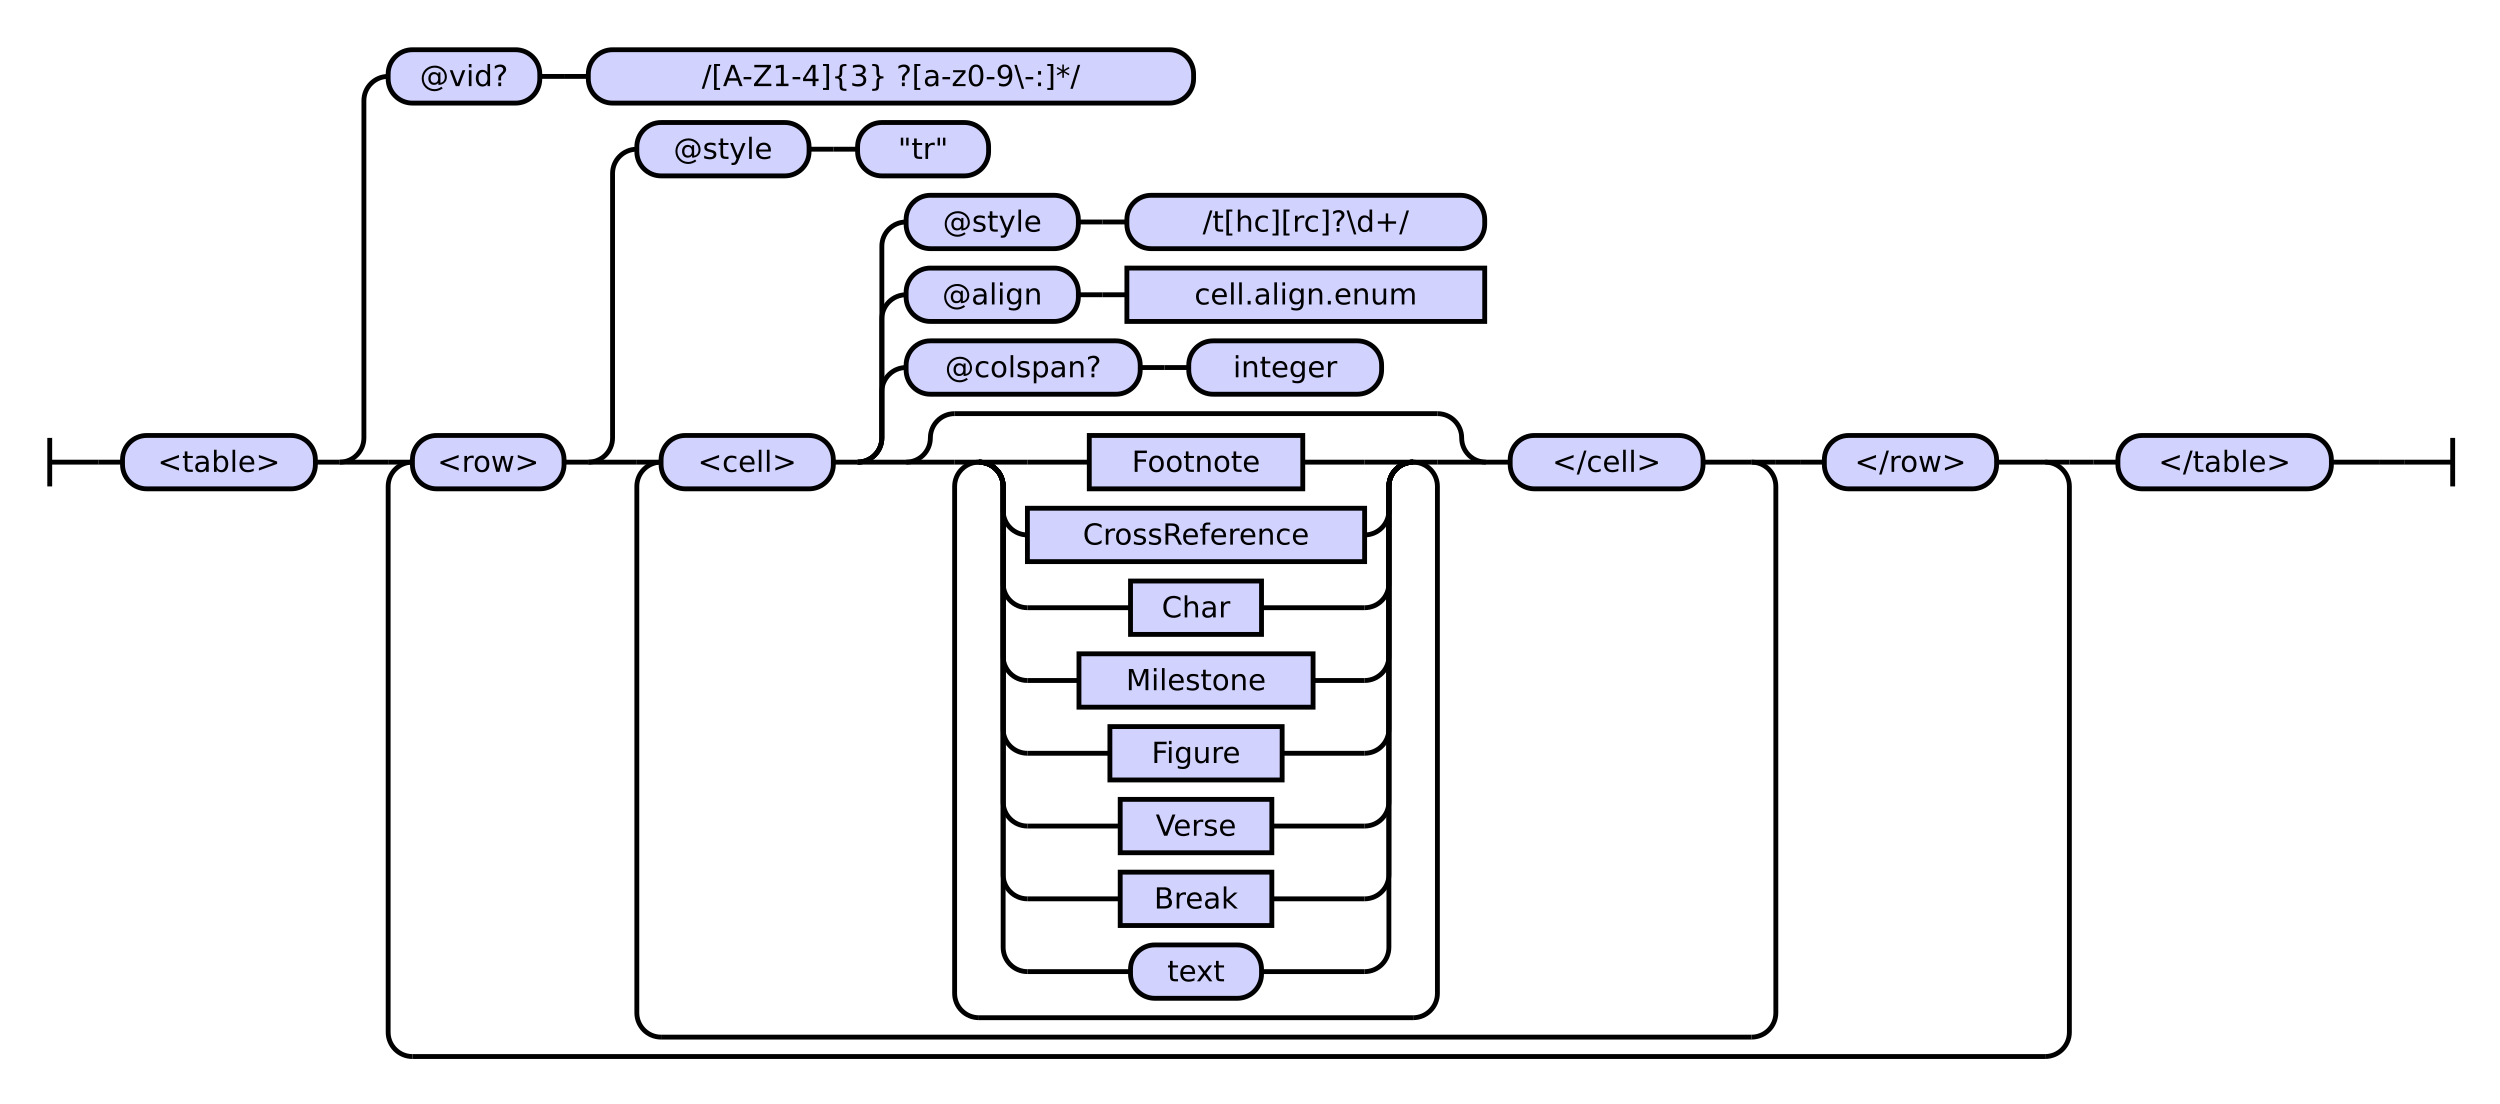
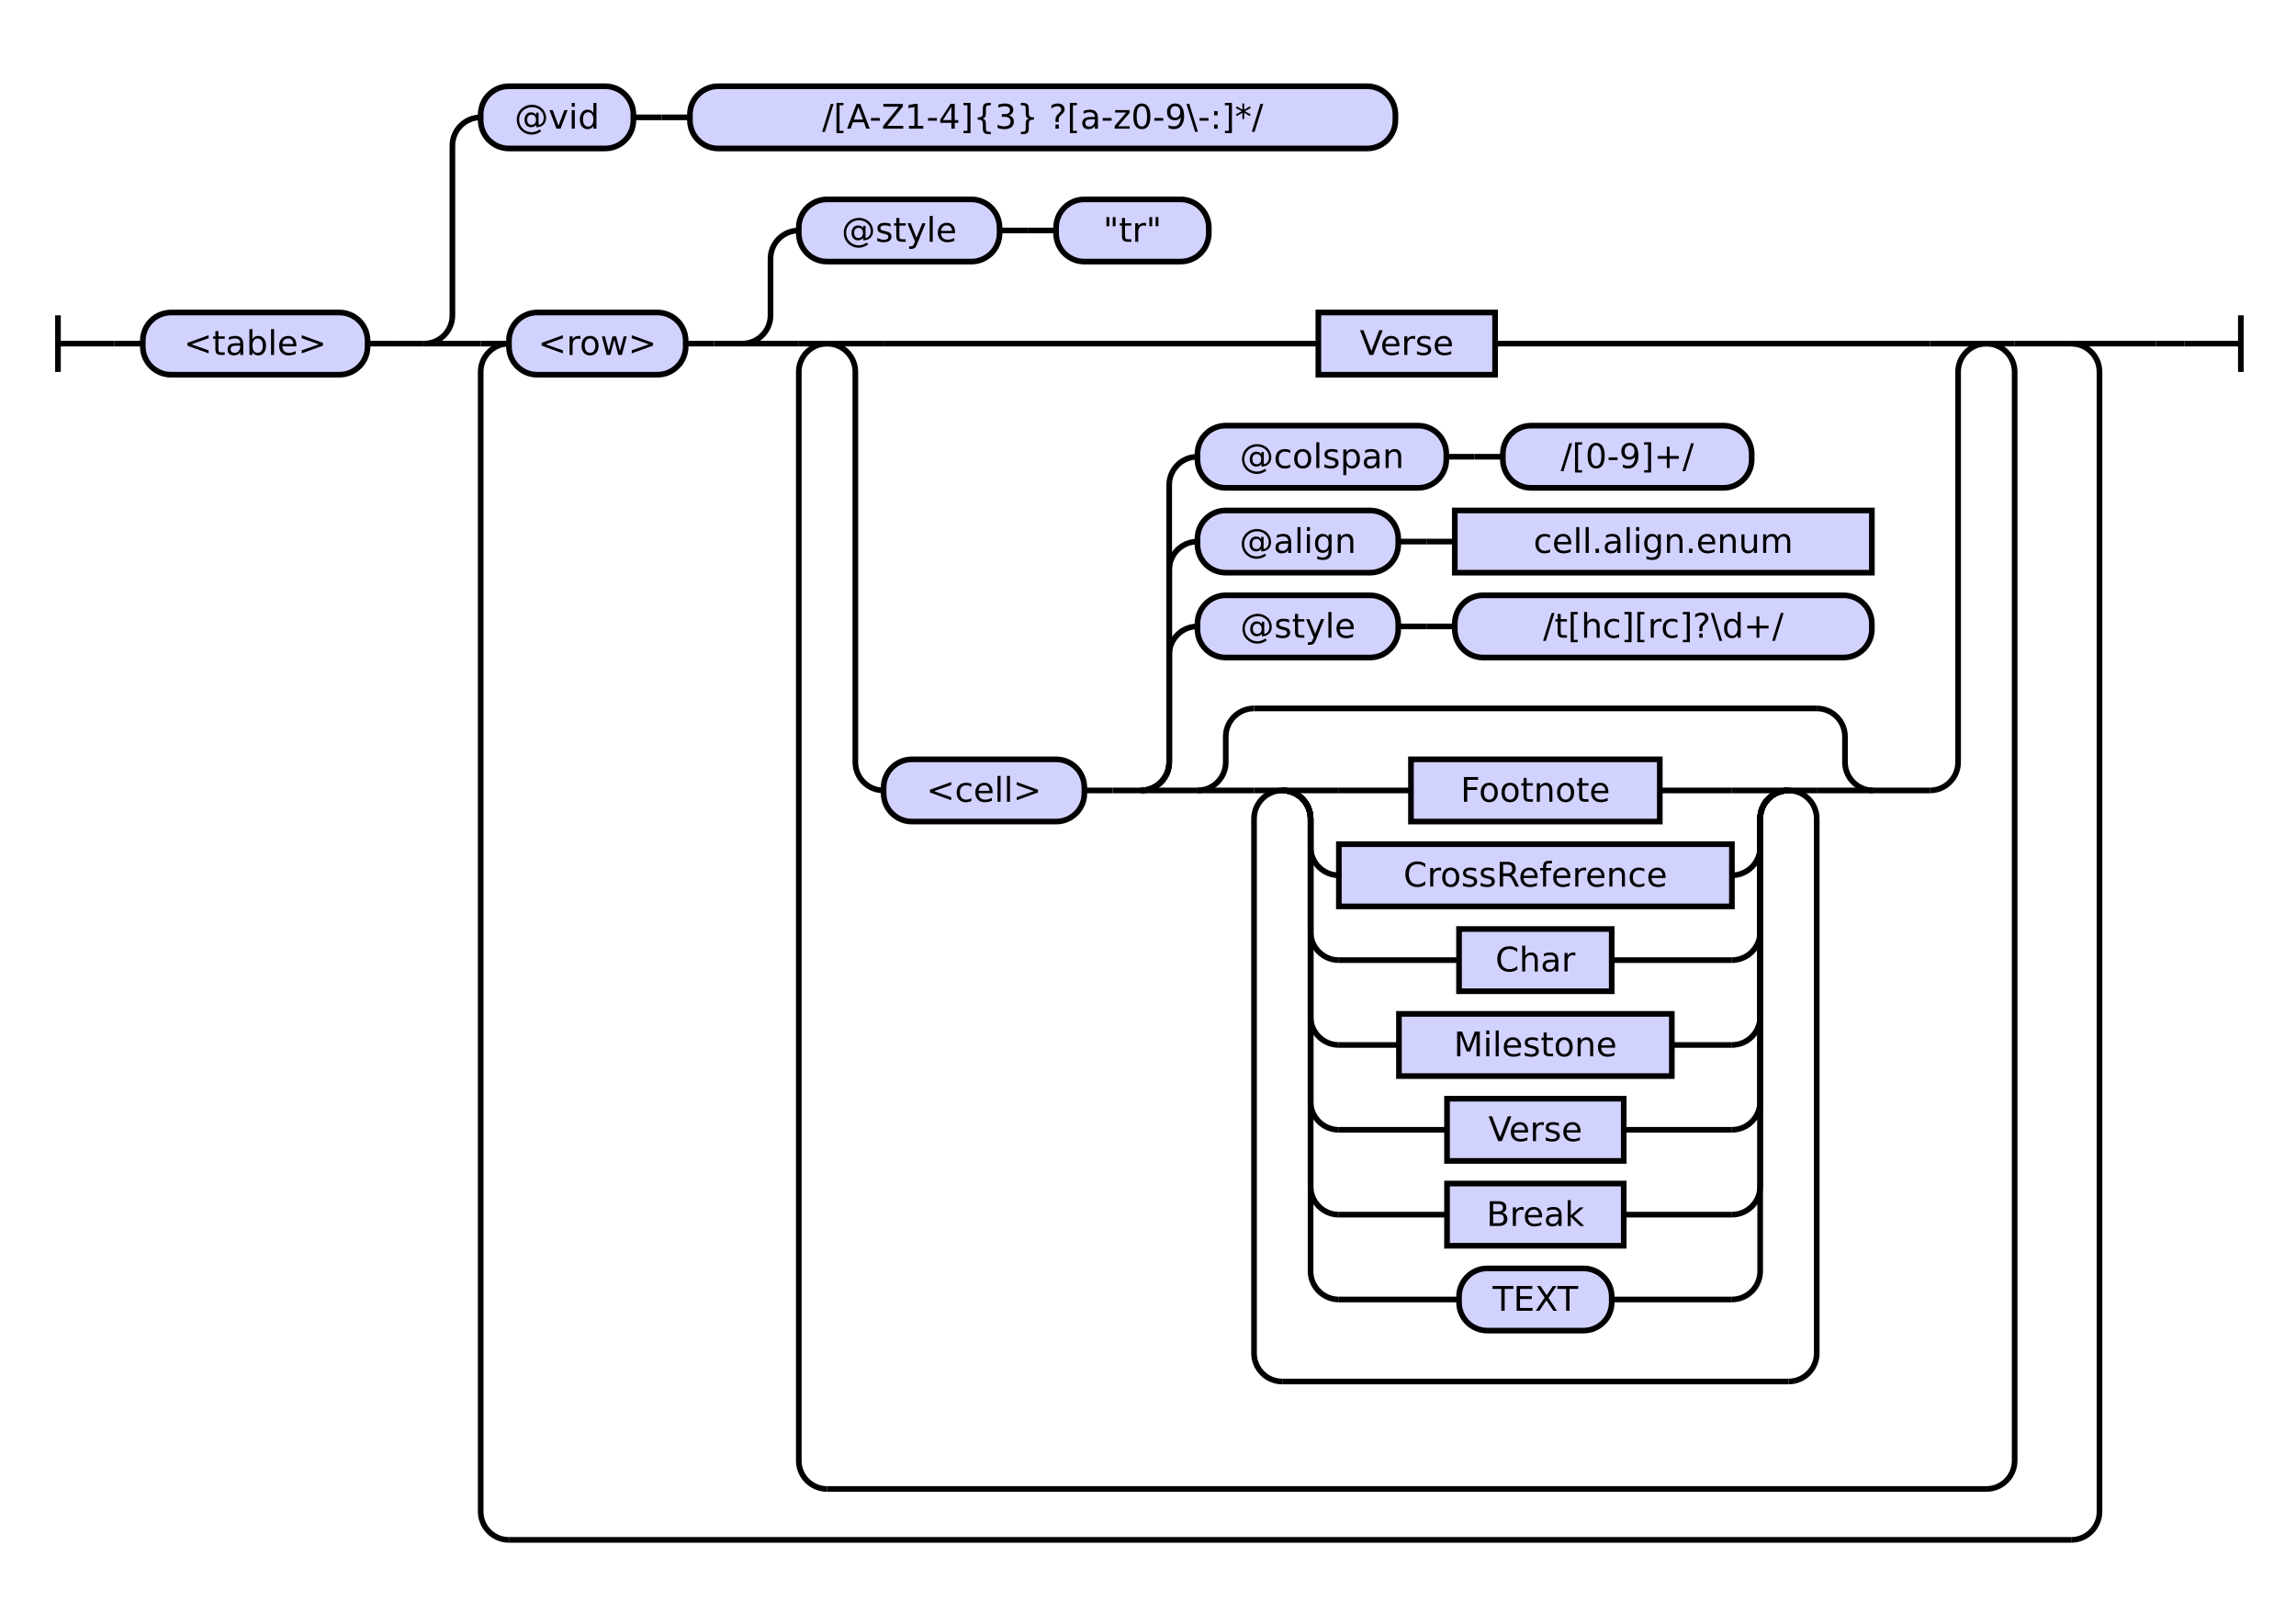
- <svg xmlns="http://www.w3.org/2000/svg" class="railroad-diagram" height="455" viewBox="0 0 1030.5 455" width="1030.5">
+ <svg xmlns="http://www.w3.org/2000/svg" class="railroad-diagram" height="574" viewBox="0 0 812.0 574" width="812.0">
  <g transform="translate(.5 .5)">
    <style>/*  */
+ 
    svg.railroad-diagram {
        background-color:hsl(30,20%,95%);
    }
    svg.railroad-diagram path {
        stroke-width: 2;
        stroke: black;
        fill: none;
    }
    svg.railroad-diagram text {
        font-size: 12px;
        text-anchor: middle;
        font-family: DejaVu Sans;
    }
    svg.railroad-diagram text.label {
        text-anchor:start;
    }
    svg.railroad-diagram text.comment {
        font-family: DejaVu Sans;
        font-size: 14px;
    }
    svg.railroad-diagram rect{
        stroke-width: 2;
        stroke:black;
        fill: rgb(210, 210, 255);
    }
    svg.railroad-diagram rect.group-box {
        stroke: gray;
        stroke-dasharray: 10 5;
        fill: none;
    }
    .terminal {
        font-family: DejaVu Sans;
    }

/*  */
</style>
    <g>
-       <path d="M 20 180 v 20 m 0 -10 h 20" />
+       <path d="M 20 111 v 20 m 0 -10 h 20" />
    </g>
-     <path d="M 40 190 h 10" />
+     <path d="M 40 121 h 10" />
    <g>
-       <path d="M 50 190 h 0.0" />
-       <path d="M 980.5 190 h 0.0" />
-       <g class="terminal ">
-         <path d="M 50.0 190 h 0.0" />
-         <path d="M 129.5 190 h 0.0" />
-         <rect height="22" rx="10" ry="10" width="79.5" x="50.0" y="179" />
-         <text x="89.75" y="194">&lt;table&gt;</text>
-       </g>
-       <path d="M 129.5 190 h 10" />
+       <path d="M 50 121 h 0.0" />
+       <path d="M 762.0 121 h 0.0" />
      <g>
-         <path d="M 139.5 190 h 0.0" />
-         <path d="M 980.5 190 h 0.0" />
-         <path d="M 139.5 190 a 10 10 0 0 0 10 -10 v -139 a 10 10 0 0 1 10 -10" />
+         <path d="M 50.0 121 h 0.0" />
+         <path d="M 762.0 121 h 0.0" />
+         <g class="terminal ">
+           <path d="M 50.0 121 h 0.0" />
+           <path d="M 129.5 121 h 0.0" />
+           <rect height="22" rx="10" ry="10" width="79.5" x="50.0" y="110" />
+           <text x="89.75" y="125">&lt;table&gt;</text>
+         </g>
+         <path d="M 129.5 121 h 10" />
+         <path d="M 139.5 121 h 10" />
        <g>
-           <path d="M 159.5 31 h 0.0" />
-           <path d="M 491.5 31 h 0.0" />
-           <g class="terminal ">
-             <path d="M 159.5 31 h 0.0" />
-             <path d="M 222.0 31 h 0.0" />
-             <rect height="22" rx="10" ry="10" width="62.5" x="159.5" y="20" />
-             <text x="190.75" y="35">@vid?</text>
+           <path d="M 149.5 121 h 0.0" />
+           <path d="M 762.0 121 h 0.0" />
+           <path d="M 149.5 121 a 10 10 0 0 0 10 -10 v -60 a 10 10 0 0 1 10 -10" />
+           <g>
+             <path d="M 169.5 41 h 0.0" />
+             <path d="M 493.0 41 h 0.0" />
+             <g class="terminal ">
+               <path d="M 169.5 41 h 0.0" />
+               <path d="M 223.5 41 h 0.0" />
+               <rect height="22" rx="10" ry="10" width="54.0" x="169.5" y="30" />
+               <text x="196.5" y="45">@vid</text>
+             </g>
+             <path d="M 223.5 41 h 10" />
+             <path d="M 233.5 41 h 10" />
+             <g class="terminal ">
+               <path d="M 243.5 41 h 0.0" />
+               <path d="M 493.0 41 h 0.0" />
+               <rect height="22" rx="10" ry="10" width="249.5" x="243.5" y="30" />
+               <text x="368.25" y="45">/[A-Z1-4]{3} ?[a-z0-9\-:]*/</text>
+             </g>
          </g>
-           <path d="M 222.0 31 h 10" />
-           <path d="M 232.0 31 h 10" />
-           <g class="terminal ">
-             <path d="M 242.0 31 h 0.0" />
-             <path d="M 491.5 31 h 0.0" />
-             <rect height="22" rx="10" ry="10" width="249.5" x="242.0" y="20" />
-             <text x="366.75" y="35">/[A-Z1-4]{3} ?[a-z0-9\-:]*/</text>
-           </g>
-         </g>
-         <path d="M 139.5 190 h 20" />
-         <g>
-           <path d="M 159.5 190 h 0.0" />
-           <path d="M 960.5 190 h 0.0" />
+           <path d="M 149.5 121 h 20" />
          <g>
-             <path d="M 159.5 190 h 0.0" />
-             <path d="M 852.5 190 h 0.0" />
-             <path d="M 159.5 190 h 10" />
+             <path d="M 169.5 121 h 0.0" />
+             <path d="M 742.0 121 h 0.0" />
+             <path d="M 169.5 121 h 10" />
            <g>
-               <path d="M 169.5 190 h 0.0" />
-               <path d="M 842.5 190 h 0.0" />
+               <path d="M 179.5 121 h 0.0" />
+               <path d="M 732.0 121 h 0.0" />
              <g class="terminal ">
-                 <path d="M 169.5 190 h 0.0" />
-                 <path d="M 232.0 190 h 0.0" />
-                 <rect height="22" rx="10" ry="10" width="62.5" x="169.5" y="179" />
-                 <text x="200.75" y="194">&lt;row&gt;</text>
+                 <path d="M 179.5 121 h 0.0" />
+                 <path d="M 242.0 121 h 0.0" />
+                 <rect height="22" rx="10" ry="10" width="62.5" x="179.5" y="110" />
+                 <text x="210.75" y="125">&lt;row&gt;</text>
              </g>
-               <path d="M 232.0 190 h 10" />
+               <path d="M 242.0 121 h 10" />
+               <path d="M 252.0 121 h 10" />
              <g>
-                 <path d="M 242.0 190 h 0.0" />
-                 <path d="M 842.5 190 h 0.0" />
-                 <path d="M 242.0 190 a 10 10 0 0 0 10 -10 v -109 a 10 10 0 0 1 10 -10" />
+                 <path d="M 262.0 121 h 0.0" />
+                 <path d="M 732.0 121 h 0.0" />
+                 <path d="M 262.0 121 a 10 10 0 0 0 10 -10 v -20 a 10 10 0 0 1 10 -10" />
                <g>
-                   <path d="M 262.0 61 h 0.0" />
-                   <path d="M 407.0 61 h 0.0" />
+                   <path d="M 282.0 81 h 0.0" />
+                   <path d="M 427.0 81 h 0.0" />
                  <g class="terminal ">
-                     <path d="M 262.0 61 h 0.0" />
-                     <path d="M 333.0 61 h 0.0" />
-                     <rect height="22" rx="10" ry="10" width="71.0" x="262.0" y="50" />
-                     <text x="297.5" y="65">@style</text>
+                     <path d="M 282.0 81 h 0.0" />
+                     <path d="M 353.0 81 h 0.0" />
+                     <rect height="22" rx="10" ry="10" width="71.0" x="282.0" y="70" />
+                     <text x="317.5" y="85">@style</text>
                  </g>
-                   <path d="M 333.0 61 h 10" />
-                   <path d="M 343.0 61 h 10" />
+                   <path d="M 353.0 81 h 10" />
+                   <path d="M 363.0 81 h 10" />
                  <g class="terminal ">
-                     <path d="M 353.0 61 h 0.0" />
-                     <path d="M 407.0 61 h 0.0" />
-                     <rect height="22" rx="10" ry="10" width="54.0" x="353.0" y="50" />
-                     <text x="380.0" y="65">"tr"</text>
+                     <path d="M 373.0 81 h 0.0" />
+                     <path d="M 427.0 81 h 0.0" />
+                     <rect height="22" rx="10" ry="10" width="54.0" x="373.0" y="70" />
+                     <text x="400.0" y="85">"tr"</text>
                  </g>
                </g>
-                 <path d="M 242.0 190 h 20" />
+                 <path d="M 262.0 121 h 20" />
                <g>
-                   <path d="M 262.0 190 h 0.0" />
-                   <path d="M 822.5 190 h 0.0" />
+                   <path d="M 282.0 121 h 0.0" />
+                   <path d="M 712.0 121 h 0.0" />
+                   <path d="M 282.0 121 h 10" />
                  <g>
-                     <path d="M 262.0 190 h 0.0" />
-                     <path d="M 731.5 190 h 0.0" />
-                     <path d="M 262.0 190 h 10" />
+                     <path d="M 292.0 121 h 0.0" />
+                     <path d="M 702.0 121 h 0.0" />
+                     <path d="M 292.0 121 h 20" />
+                     <g class="non-terminal ">
+                       <path d="M 312.0 121 h 153.75" />
+                       <path d="M 528.25 121 h 153.75" />
+                       <rect height="22" width="62.5" x="465.75" y="110" />
+                       <text x="497.0" y="125">Verse</text>
+                     </g>
+                     <path d="M 682.0 121 h 20" />
+                     <path d="M 292.0 121 a 10 10 0 0 1 10 10 v 138 a 10 10 0 0 0 10 10" />
                    <g>
-                       <path d="M 272.0 190 h 0.0" />
-                       <path d="M 721.5 190 h 0.0" />
+                       <path d="M 312.0 279 h 0.0" />
+                       <path d="M 682.0 279 h 0.0" />
                      <g class="terminal ">
-                         <path d="M 272.0 190 h 0.0" />
-                         <path d="M 343.0 190 h 0.0" />
-                         <rect height="22" rx="10" ry="10" width="71.0" x="272.0" y="179" />
-                         <text x="307.5" y="194">&lt;cell&gt;</text>
+                         <path d="M 312.0 279 h 0.0" />
+                         <path d="M 383.0 279 h 0.0" />
+                         <rect height="22" rx="10" ry="10" width="71.0" x="312.0" y="268" />
+                         <text x="347.5" y="283">&lt;cell&gt;</text>
                      </g>
-                       <path d="M 343.0 190 h 10" />
+                       <path d="M 383.0 279 h 10" />
+                       <path d="M 393.0 279 h 10" />
                      <g>
-                         <path d="M 353.0 190 h 0.0" />
-                         <path d="M 721.5 190 h 0.0" />
-                         <path d="M 353.0 190 a 10 10 0 0 0 10 -10 v -19 a 10 10 0 0 1 10 -10" />
+                         <path d="M 403.0 279 h 0.0" />
+                         <path d="M 682.0 279 h 0.0" />
+                         <path d="M 403.0 279 a 10 10 0 0 0 10 -10 v -38 a 10 10 0 0 1 10 -10" />
                        <g>
-                           <path d="M 373.0 151 h 0.0" />
-                           <path d="M 569.0 151 h 0.0" />
-                           <g class="terminal ">
-                             <path d="M 373.0 151 h 0.0" />
-                             <path d="M 469.5 151 h 0.0" />
-                             <rect height="22" rx="10" ry="10" width="96.5" x="373.0" y="140" />
-                             <text x="421.25" y="155">@colspan?</text>
-                           </g>
-                           <path d="M 469.5 151 h 10" />
-                           <path d="M 479.5 151 h 10" />
-                           <g class="terminal ">
-                             <path d="M 489.5 151 h 0.0" />
-                             <path d="M 569.0 151 h 0.0" />
-                             <rect height="22" rx="10" ry="10" width="79.5" x="489.5" y="140" />
-                             <text x="529.25" y="155">integer</text>
+                           <path d="M 423.0 221 h 0.0" />
+                           <path d="M 661.5 221 h 0.0" />
+                           <g class="terminal ">
+                             <path d="M 423.0 221 h 0.0" />
+                             <path d="M 494.0 221 h 0.0" />
+                             <rect height="22" rx="10" ry="10" width="71.0" x="423.0" y="210" />
+                             <text x="458.5" y="225">@style</text>
+                           </g>
+                           <path d="M 494.0 221 h 10" />
+                           <path d="M 504.0 221 h 10" />
+                           <g class="terminal ">
+                             <path d="M 514.0 221 h 0.0" />
+                             <path d="M 661.5 221 h 0.0" />
+                             <rect height="22" rx="10" ry="10" width="147.5" x="514.0" y="210" />
+                             <text x="587.75" y="225">/t[hc][rc]?\d+/</text>
                          </g>
                        </g>
-                         <path d="M 353.0 190 a 10 10 0 0 0 10 -10 v -49 a 10 10 0 0 1 10 -10" />
+                         <path d="M 403.0 279 a 10 10 0 0 0 10 -10 v -68 a 10 10 0 0 1 10 -10" />
                        <g>
-                           <path d="M 373.0 121 h 0.0" />
-                           <path d="M 611.5 121 h 0.0" />
-                           <g class="terminal ">
-                             <path d="M 373.0 121 h 0.0" />
-                             <path d="M 444.0 121 h 0.0" />
-                             <rect height="22" rx="10" ry="10" width="71.0" x="373.0" y="110" />
-                             <text x="408.5" y="125">@align</text>
-                           </g>
-                           <path d="M 444.0 121 h 10" />
-                           <path d="M 454.0 121 h 10" />
+                           <path d="M 423.0 191 h 0.0" />
+                           <path d="M 661.5 191 h 0.0" />
+                           <g class="terminal ">
+                             <path d="M 423.0 191 h 0.0" />
+                             <path d="M 494.0 191 h 0.0" />
+                             <rect height="22" rx="10" ry="10" width="71.0" x="423.0" y="180" />
+                             <text x="458.5" y="195">@align</text>
+                           </g>
+                           <path d="M 494.0 191 h 10" />
+                           <path d="M 504.0 191 h 10" />
                          <g class="non-terminal ">
-                             <path d="M 464.0 121 h 0.0" />
-                             <path d="M 611.5 121 h 0.0" />
-                             <rect height="22" width="147.5" x="464.0" y="110" />
-                             <text x="537.75" y="125">cell.align.enum</text>
+                             <path d="M 514.0 191 h 0.0" />
+                             <path d="M 661.5 191 h 0.0" />
+                             <rect height="22" width="147.5" x="514.0" y="180" />
+                             <text x="587.75" y="195">cell.align.enum</text>
                          </g>
                        </g>
-                         <path d="M 353.0 190 a 10 10 0 0 0 10 -10 v -79 a 10 10 0 0 1 10 -10" />
+                         <path d="M 403.0 279 a 10 10 0 0 0 10 -10 v -98 a 10 10 0 0 1 10 -10" />
                        <g>
-                           <path d="M 373.0 91 h 0.0" />
-                           <path d="M 611.5 91 h 0.0" />
-                           <g class="terminal ">
-                             <path d="M 373.0 91 h 0.0" />
-                             <path d="M 444.0 91 h 0.0" />
-                             <rect height="22" rx="10" ry="10" width="71.0" x="373.0" y="80" />
-                             <text x="408.5" y="95">@style</text>
-                           </g>
-                           <path d="M 444.0 91 h 10" />
-                           <path d="M 454.0 91 h 10" />
-                           <g class="terminal ">
-                             <path d="M 464.0 91 h 0.0" />
-                             <path d="M 611.5 91 h 0.0" />
-                             <rect height="22" rx="10" ry="10" width="147.5" x="464.0" y="80" />
-                             <text x="537.75" y="95">/t[hc][rc]?\d+/</text>
+                           <path d="M 423.0 161 h 0.0" />
+                           <path d="M 619.0 161 h 0.0" />
+                           <g class="terminal ">
+                             <path d="M 423.0 161 h 0.0" />
+                             <path d="M 511.0 161 h 0.0" />
+                             <rect height="22" rx="10" ry="10" width="88.0" x="423.0" y="150" />
+                             <text x="467.0" y="165">@colspan</text>
+                           </g>
+                           <path d="M 511.0 161 h 10" />
+                           <path d="M 521.0 161 h 10" />
+                           <g class="terminal ">
+                             <path d="M 531.0 161 h 0.0" />
+                             <path d="M 619.0 161 h 0.0" />
+                             <rect height="22" rx="10" ry="10" width="88.0" x="531.0" y="150" />
+                             <text x="575.0" y="165">/[0-9]+/</text>
                          </g>
                        </g>
-                         <path d="M 353.0 190 h 20" />
+                         <path d="M 403.0 279 h 20" />
                        <g>
-                           <path d="M 373.0 190 h 0.0" />
-                           <path d="M 701.5 190 h 0.0" />
+                           <path d="M 423.0 279 h 0.0" />
+                           <path d="M 662.0 279 h 0.0" />
+                           <path d="M 423.0 279 a 10 10 0 0 0 10 -10 v -9 a 10 10 0 0 1 10 -10" />
                          <g>
-                             <path d="M 373.0 190 h 0.0" />
-                             <path d="M 612.0 190 h 0.0" />
-                             <path d="M 373.0 190 a 10 10 0 0 0 10 -10 v 0 a 10 10 0 0 1 10 -10" />
+                             <path d="M 443.0 250 h 199.0" />
+                           </g>
+                           <path d="M 642.0 250 a 10 10 0 0 1 10 10 v 9 a 10 10 0 0 0 10 10" />
+                           <path d="M 423.0 279 h 20" />
+                           <g>
+                             <path d="M 443.0 279 h 0.0" />
+                             <path d="M 642.0 279 h 0.0" />
+                             <path d="M 443.0 279 h 10" />
                            <g>
-                               <path d="M 393.0 170 h 199.0" />
+                               <path d="M 453.0 279 h 0.0" />
+                               <path d="M 632.0 279 h 0.0" />
+                               <path d="M 453.0 279 h 20" />
+                               <g class="non-terminal ">
+                                 <path d="M 473.0 279 h 25.5" />
+                                 <path d="M 586.5 279 h 25.5" />
+                                 <rect height="22" width="88.0" x="498.5" y="268" />
+                                 <text x="542.5" y="283">Footnote</text>
+                               </g>
+                               <path d="M 612.0 279 h 20" />
+                               <path d="M 453.0 279 a 10 10 0 0 1 10 10 v 10 a 10 10 0 0 0 10 10" />
+                               <g class="non-terminal ">
+                                 <path d="M 473.0 309 h 0.0" />
+                                 <path d="M 612.0 309 h 0.0" />
+                                 <rect height="22" width="139.0" x="473.0" y="298" />
+                                 <text x="542.5" y="313">CrossReference</text>
+                               </g>
+                               <path d="M 612.0 309 a 10 10 0 0 0 10 -10 v -10 a 10 10 0 0 1 10 -10" />
+                               <path d="M 453.0 279 a 10 10 0 0 1 10 10 v 40 a 10 10 0 0 0 10 10" />
+                               <g class="non-terminal ">
+                                 <path d="M 473.0 339 h 42.5" />
+                                 <path d="M 569.5 339 h 42.5" />
+                                 <rect height="22" width="54.0" x="515.5" y="328" />
+                                 <text x="542.5" y="343">Char</text>
+                               </g>
+                               <path d="M 612.0 339 a 10 10 0 0 0 10 -10 v -40 a 10 10 0 0 1 10 -10" />
+                               <path d="M 453.0 279 a 10 10 0 0 1 10 10 v 70 a 10 10 0 0 0 10 10" />
+                               <g class="non-terminal ">
+                                 <path d="M 473.0 369 h 21.25" />
+                                 <path d="M 590.75 369 h 21.25" />
+                                 <rect height="22" width="96.5" x="494.25" y="358" />
+                                 <text x="542.5" y="373">Milestone</text>
+                               </g>
+                               <path d="M 612.0 369 a 10 10 0 0 0 10 -10 v -70 a 10 10 0 0 1 10 -10" />
+                               <path d="M 453.0 279 a 10 10 0 0 1 10 10 v 100 a 10 10 0 0 0 10 10" />
+                               <g class="non-terminal ">
+                                 <path d="M 473.0 399 h 38.25" />
+                                 <path d="M 573.75 399 h 38.25" />
+                                 <rect height="22" width="62.5" x="511.25" y="388" />
+                                 <text x="542.5" y="403">Verse</text>
+                               </g>
+                               <path d="M 612.0 399 a 10 10 0 0 0 10 -10 v -100 a 10 10 0 0 1 10 -10" />
+                               <path d="M 453.0 279 a 10 10 0 0 1 10 10 v 130 a 10 10 0 0 0 10 10" />
+                               <g class="non-terminal ">
+                                 <path d="M 473.0 429 h 38.25" />
+                                 <path d="M 573.75 429 h 38.25" />
+                                 <rect height="22" width="62.5" x="511.25" y="418" />
+                                 <text x="542.5" y="433">Break</text>
+                               </g>
+                               <path d="M 612.0 429 a 10 10 0 0 0 10 -10 v -130 a 10 10 0 0 1 10 -10" />
+                               <path d="M 453.0 279 a 10 10 0 0 1 10 10 v 160 a 10 10 0 0 0 10 10" />
+                               <g class="terminal ">
+                                 <path d="M 473.0 459 h 42.5" />
+                                 <path d="M 569.5 459 h 42.5" />
+                                 <rect height="22" rx="10" ry="10" width="54.0" x="515.5" y="448" />
+                                 <text x="542.5" y="463">TEXT</text>
+                               </g>
+                               <path d="M 612.0 459 a 10 10 0 0 0 10 -10 v -160 a 10 10 0 0 1 10 -10" />
                            </g>
-                             <path d="M 592.0 170 a 10 10 0 0 1 10 10 v 0 a 10 10 0 0 0 10 10" />
-                             <path d="M 373.0 190 h 20" />
+                             <path d="M 632.0 279 h 10" />
+                             <path d="M 453.0 279 a 10 10 0 0 0 -10 10 v 189 a 10 10 0 0 0 10 10" />
                            <g>
-                               <path d="M 393.0 190 h 0.0" />
-                               <path d="M 592.0 190 h 0.0" />
-                               <path d="M 393.0 190 h 10" />
-                               <g>
-                                 <path d="M 403.0 190 h 0.0" />
-                                 <path d="M 582.0 190 h 0.0" />
-                                 <path d="M 403.0 190 h 20" />
-                                 <g class="non-terminal ">
-                                   <path d="M 423.0 190 h 25.5" />
-                                   <path d="M 536.5 190 h 25.5" />
-                                   <rect height="22" width="88.0" x="448.5" y="179" />
-                                   <text x="492.5" y="194">Footnote</text>
-                                 </g>
-                                 <path d="M 562.0 190 h 20" />
-                                 <path d="M 403.0 190 a 10 10 0 0 1 10 10 v 10 a 10 10 0 0 0 10 10" />
-                                 <g class="non-terminal ">
-                                   <path d="M 423.0 220 h 0.0" />
-                                   <path d="M 562.0 220 h 0.0" />
-                                   <rect height="22" width="139.0" x="423.0" y="209" />
-                                   <text x="492.5" y="224">CrossReference</text>
-                                 </g>
-                                 <path d="M 562.0 220 a 10 10 0 0 0 10 -10 v -10 a 10 10 0 0 1 10 -10" />
-                                 <path d="M 403.0 190 a 10 10 0 0 1 10 10 v 40 a 10 10 0 0 0 10 10" />
-                                 <g class="non-terminal ">
-                                   <path d="M 423.0 250 h 42.5" />
-                                   <path d="M 519.5 250 h 42.5" />
-                                   <rect height="22" width="54.0" x="465.5" y="239" />
-                                   <text x="492.5" y="254">Char</text>
-                                 </g>
-                                 <path d="M 562.0 250 a 10 10 0 0 0 10 -10 v -40 a 10 10 0 0 1 10 -10" />
-                                 <path d="M 403.0 190 a 10 10 0 0 1 10 10 v 70 a 10 10 0 0 0 10 10" />
-                                 <g class="non-terminal ">
-                                   <path d="M 423.0 280 h 21.25" />
-                                   <path d="M 540.75 280 h 21.25" />
-                                   <rect height="22" width="96.5" x="444.25" y="269" />
-                                   <text x="492.5" y="284">Milestone</text>
-                                 </g>
-                                 <path d="M 562.0 280 a 10 10 0 0 0 10 -10 v -70 a 10 10 0 0 1 10 -10" />
-                                 <path d="M 403.0 190 a 10 10 0 0 1 10 10 v 100 a 10 10 0 0 0 10 10" />
-                                 <g class="non-terminal ">
-                                   <path d="M 423.0 310 h 34.0" />
-                                   <path d="M 528.0 310 h 34.0" />
-                                   <rect height="22" width="71.0" x="457.0" y="299" />
-                                   <text x="492.5" y="314">Figure</text>
-                                 </g>
-                                 <path d="M 562.0 310 a 10 10 0 0 0 10 -10 v -100 a 10 10 0 0 1 10 -10" />
-                                 <path d="M 403.0 190 a 10 10 0 0 1 10 10 v 130 a 10 10 0 0 0 10 10" />
-                                 <g class="non-terminal ">
-                                   <path d="M 423.0 340 h 38.25" />
-                                   <path d="M 523.75 340 h 38.25" />
-                                   <rect height="22" width="62.5" x="461.25" y="329" />
-                                   <text x="492.5" y="344">Verse</text>
-                                 </g>
-                                 <path d="M 562.0 340 a 10 10 0 0 0 10 -10 v -130 a 10 10 0 0 1 10 -10" />
-                                 <path d="M 403.0 190 a 10 10 0 0 1 10 10 v 160 a 10 10 0 0 0 10 10" />
-                                 <g class="non-terminal ">
-                                   <path d="M 423.0 370 h 38.25" />
-                                   <path d="M 523.75 370 h 38.25" />
-                                   <rect height="22" width="62.5" x="461.25" y="359" />
-                                   <text x="492.5" y="374">Break</text>
-                                 </g>
-                                 <path d="M 562.0 370 a 10 10 0 0 0 10 -10 v -160 a 10 10 0 0 1 10 -10" />
-                                 <path d="M 403.0 190 a 10 10 0 0 1 10 10 v 190 a 10 10 0 0 0 10 10" />
-                                 <g class="terminal ">
-                                   <path d="M 423.0 400 h 42.5" />
-                                   <path d="M 519.5 400 h 42.5" />
-                                   <rect height="22" rx="10" ry="10" width="54.0" x="465.5" y="389" />
-                                   <text x="492.5" y="404">text</text>
-                                 </g>
-                                 <path d="M 562.0 400 a 10 10 0 0 0 10 -10 v -190 a 10 10 0 0 1 10 -10" />
-                               </g>
-                               <path d="M 582.0 190 h 10" />
-                               <path d="M 403.0 190 a 10 10 0 0 0 -10 10 v 209 a 10 10 0 0 0 10 10" />
-                               <g>
-                                 <path d="M 403.0 419 h 179.0" />
-                               </g>
-                               <path d="M 582.0 419 a 10 10 0 0 0 10 -10 v -209 a 10 10 0 0 0 -10 -10" />
+                               <path d="M 453.0 488 h 179.0" />
                            </g>
-                             <path d="M 592.0 190 h 20" />
-                           </g>
-                           <path d="M 612.0 190 h 10" />
-                           <g class="terminal ">
-                             <path d="M 622.0 190 h 0.0" />
-                             <path d="M 701.5 190 h 0.0" />
-                             <rect height="22" rx="10" ry="10" width="79.5" x="622.0" y="179" />
-                             <text x="661.75" y="194">&lt;/cell&gt;</text>
-                           </g>
+                             <path d="M 632.0 488 a 10 10 0 0 0 10 -10 v -189 a 10 10 0 0 0 -10 -10" />
+                           </g>
+                           <path d="M 642.0 279 h 20" />
                        </g>
-                         <path d="M 701.5 190 h 20" />
+                         <path d="M 662.0 279 h 20" />
                      </g>
                    </g>
-                     <path d="M 721.5 190 h 10" />
-                     <path d="M 272.0 190 a 10 10 0 0 0 -10 10 v 217 a 10 10 0 0 0 10 10" />
-                     <g>
-                       <path d="M 272.0 427 h 449.5" />
-                     </g>
-                     <path d="M 721.5 427 a 10 10 0 0 0 10 -10 v -217 a 10 10 0 0 0 -10 -10" />
+                     <path d="M 682.0 279 a 10 10 0 0 0 10 -10 v -138 a 10 10 0 0 1 10 -10" />
                  </g>
-                   <path d="M 731.5 190 h 10" />
-                   <path d="M 741.5 190 h 10" />
-                   <g class="terminal ">
-                     <path d="M 751.5 190 h 0.0" />
-                     <path d="M 822.5 190 h 0.0" />
-                     <rect height="22" rx="10" ry="10" width="71.0" x="751.5" y="179" />
-                     <text x="787.0" y="194">&lt;/row&gt;</text>
+                   <path d="M 702.0 121 h 10" />
+                   <path d="M 292.0 121 a 10 10 0 0 0 -10 10 v 385 a 10 10 0 0 0 10 10" />
+                   <g>
+                     <path d="M 292.0 526 h 410.0" />
                  </g>
+                   <path d="M 702.0 526 a 10 10 0 0 0 10 -10 v -385 a 10 10 0 0 0 -10 -10" />
                </g>
-                 <path d="M 822.5 190 h 20" />
+                 <path d="M 712.0 121 h 20" />
              </g>
            </g>
-             <path d="M 842.5 190 h 10" />
-             <path d="M 169.5 190 a 10 10 0 0 0 -10 10 v 225 a 10 10 0 0 0 10 10" />
+             <path d="M 732.0 121 h 10" />
+             <path d="M 179.5 121 a 10 10 0 0 0 -10 10 v 403 a 10 10 0 0 0 10 10" />
            <g>
-               <path d="M 169.5 435 h 673.0" />
+               <path d="M 179.5 544 h 552.5" />
            </g>
-             <path d="M 842.5 435 a 10 10 0 0 0 10 -10 v -225 a 10 10 0 0 0 -10 -10" />
+             <path d="M 732.0 544 a 10 10 0 0 0 10 -10 v -403 a 10 10 0 0 0 -10 -10" />
          </g>
-           <path d="M 852.5 190 h 10" />
-           <path d="M 862.5 190 h 10" />
-           <g class="terminal ">
-             <path d="M 872.5 190 h 0.0" />
-             <path d="M 960.5 190 h 0.0" />
-             <rect height="22" rx="10" ry="10" width="88.0" x="872.5" y="179" />
-             <text x="916.5" y="194">&lt;/table&gt;</text>
-           </g>
+           <path d="M 742.0 121 h 20" />
        </g>
-         <path d="M 960.5 190 h 20" />
      </g>
    </g>
-     <path d="M 980.5 190 h 10" />
-     <path d="M 990.5 190 h 20 m 0 -10 v 20" />
+     <path d="M 762.0 121 h 10" />
+     <path d="M 772.0 121 h 20 m 0 -10 v 20" />
  </g>
</svg>
